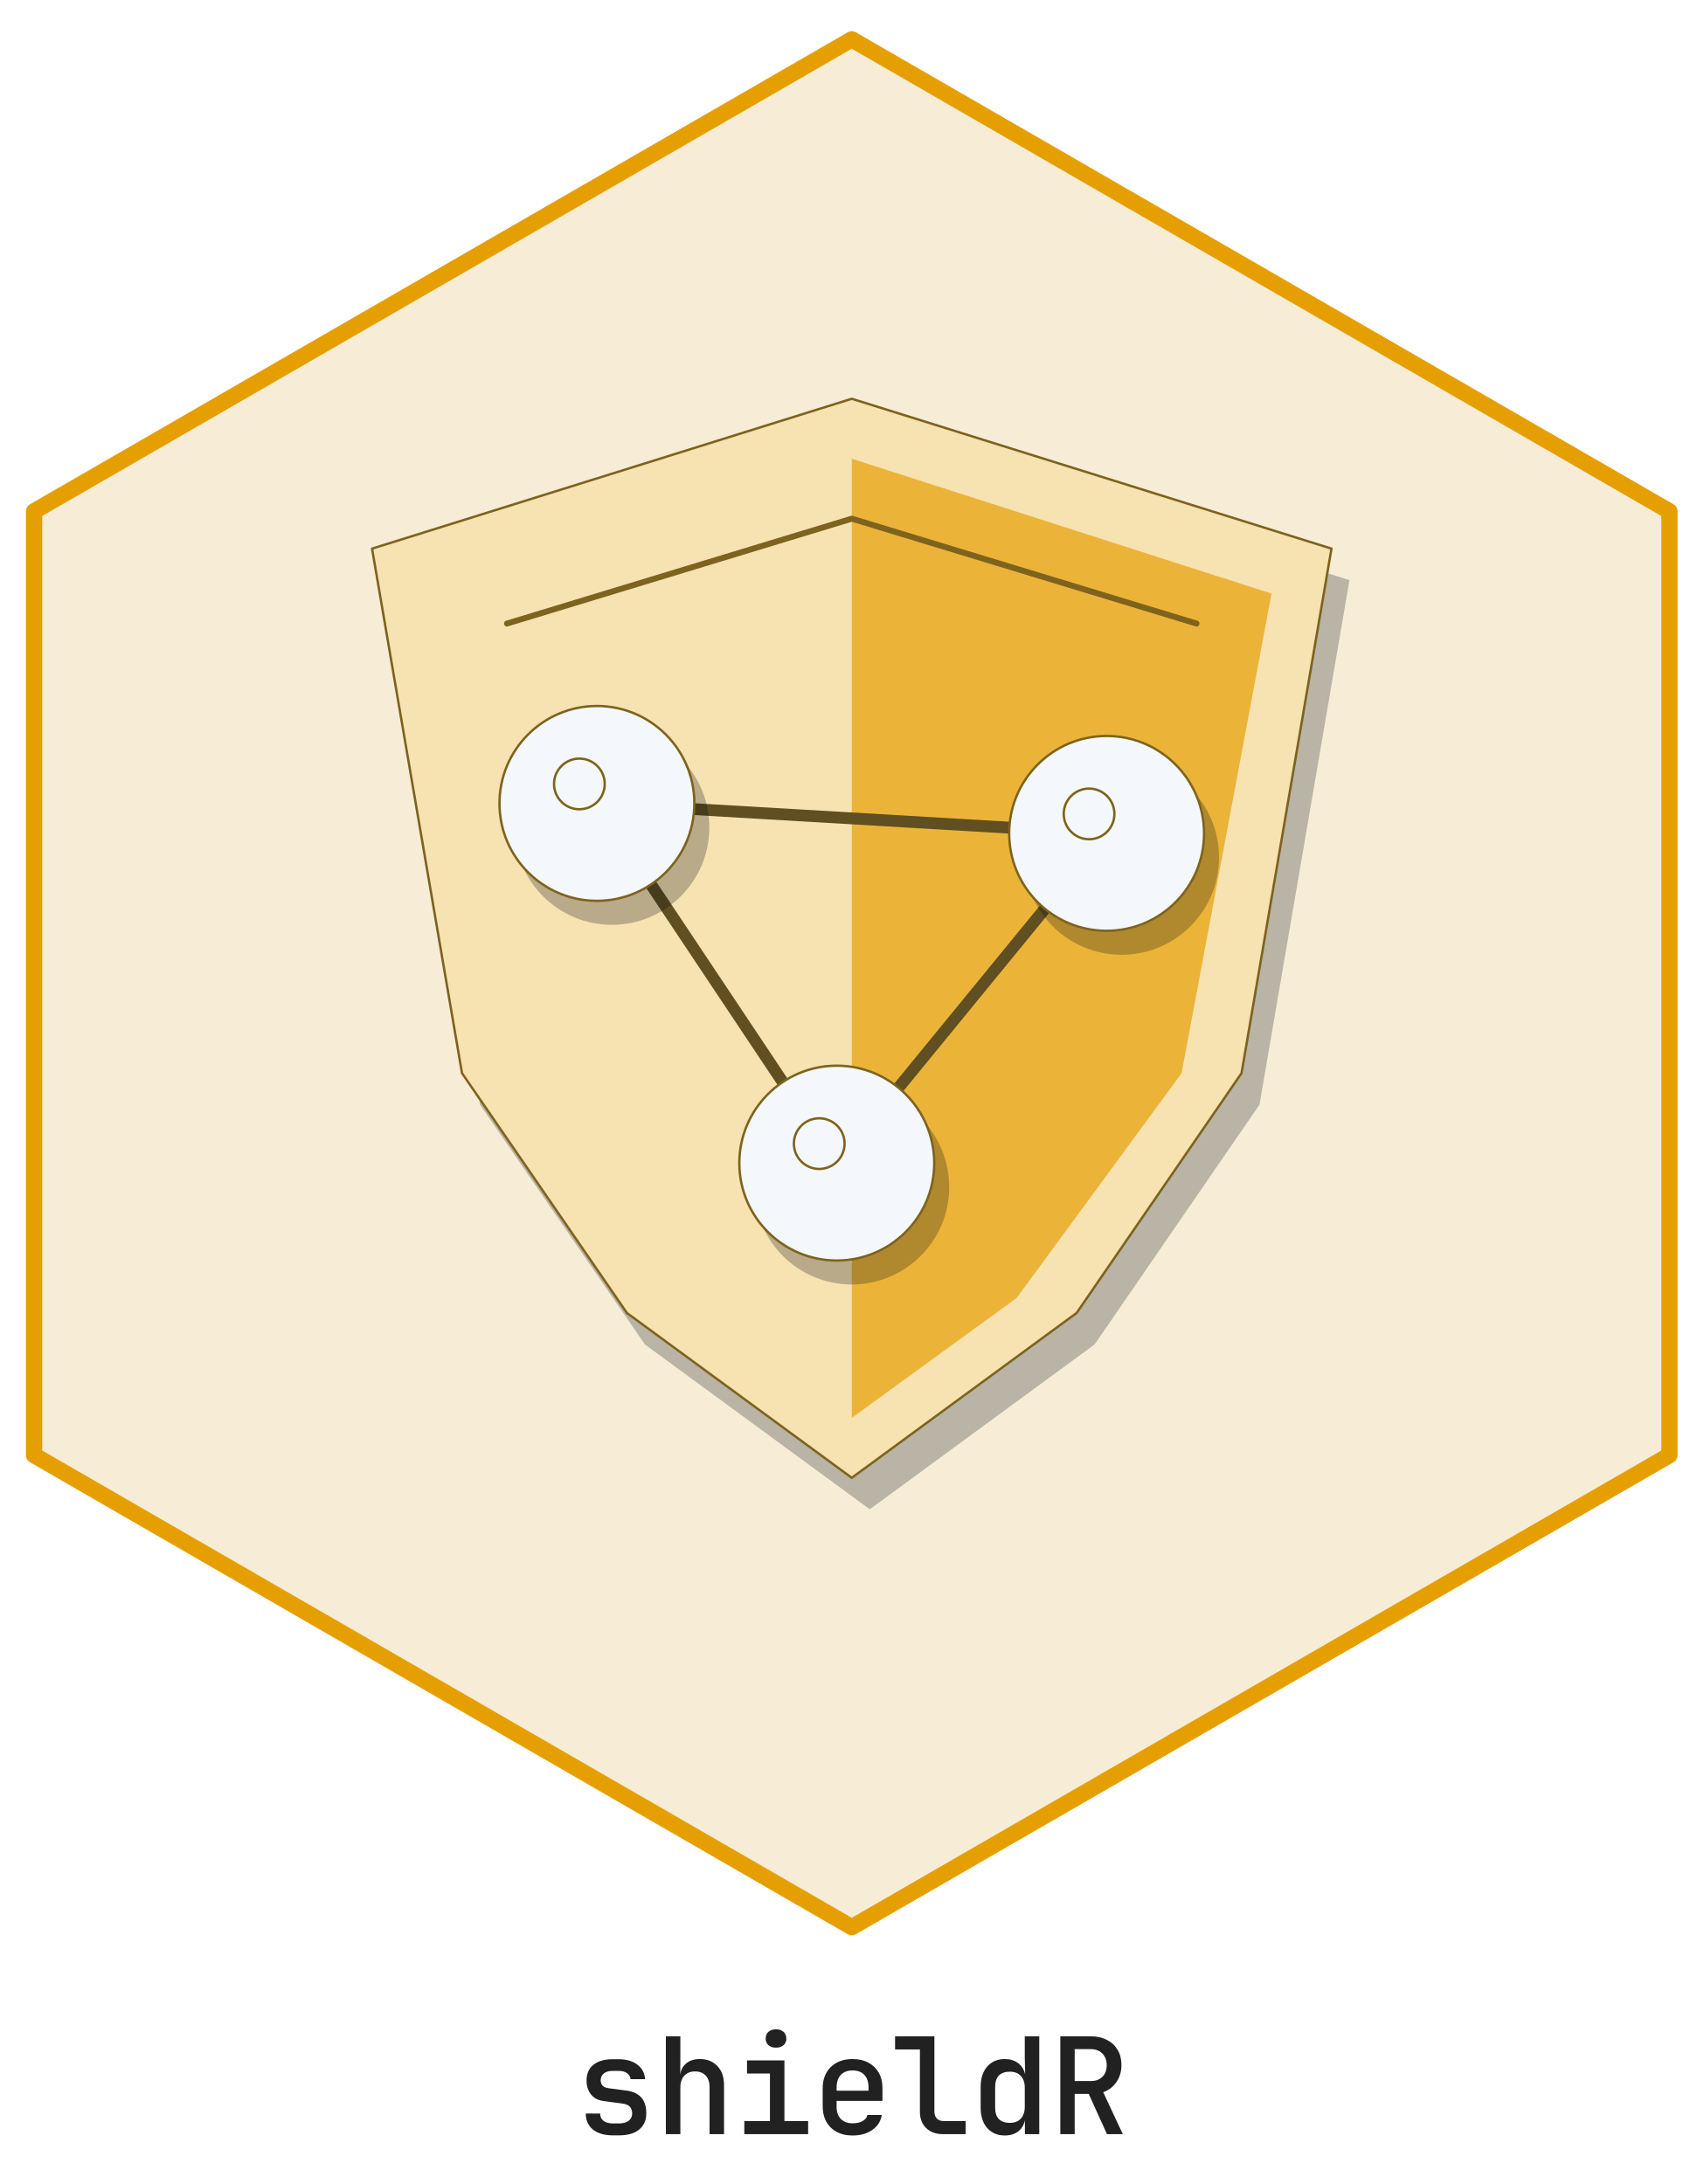
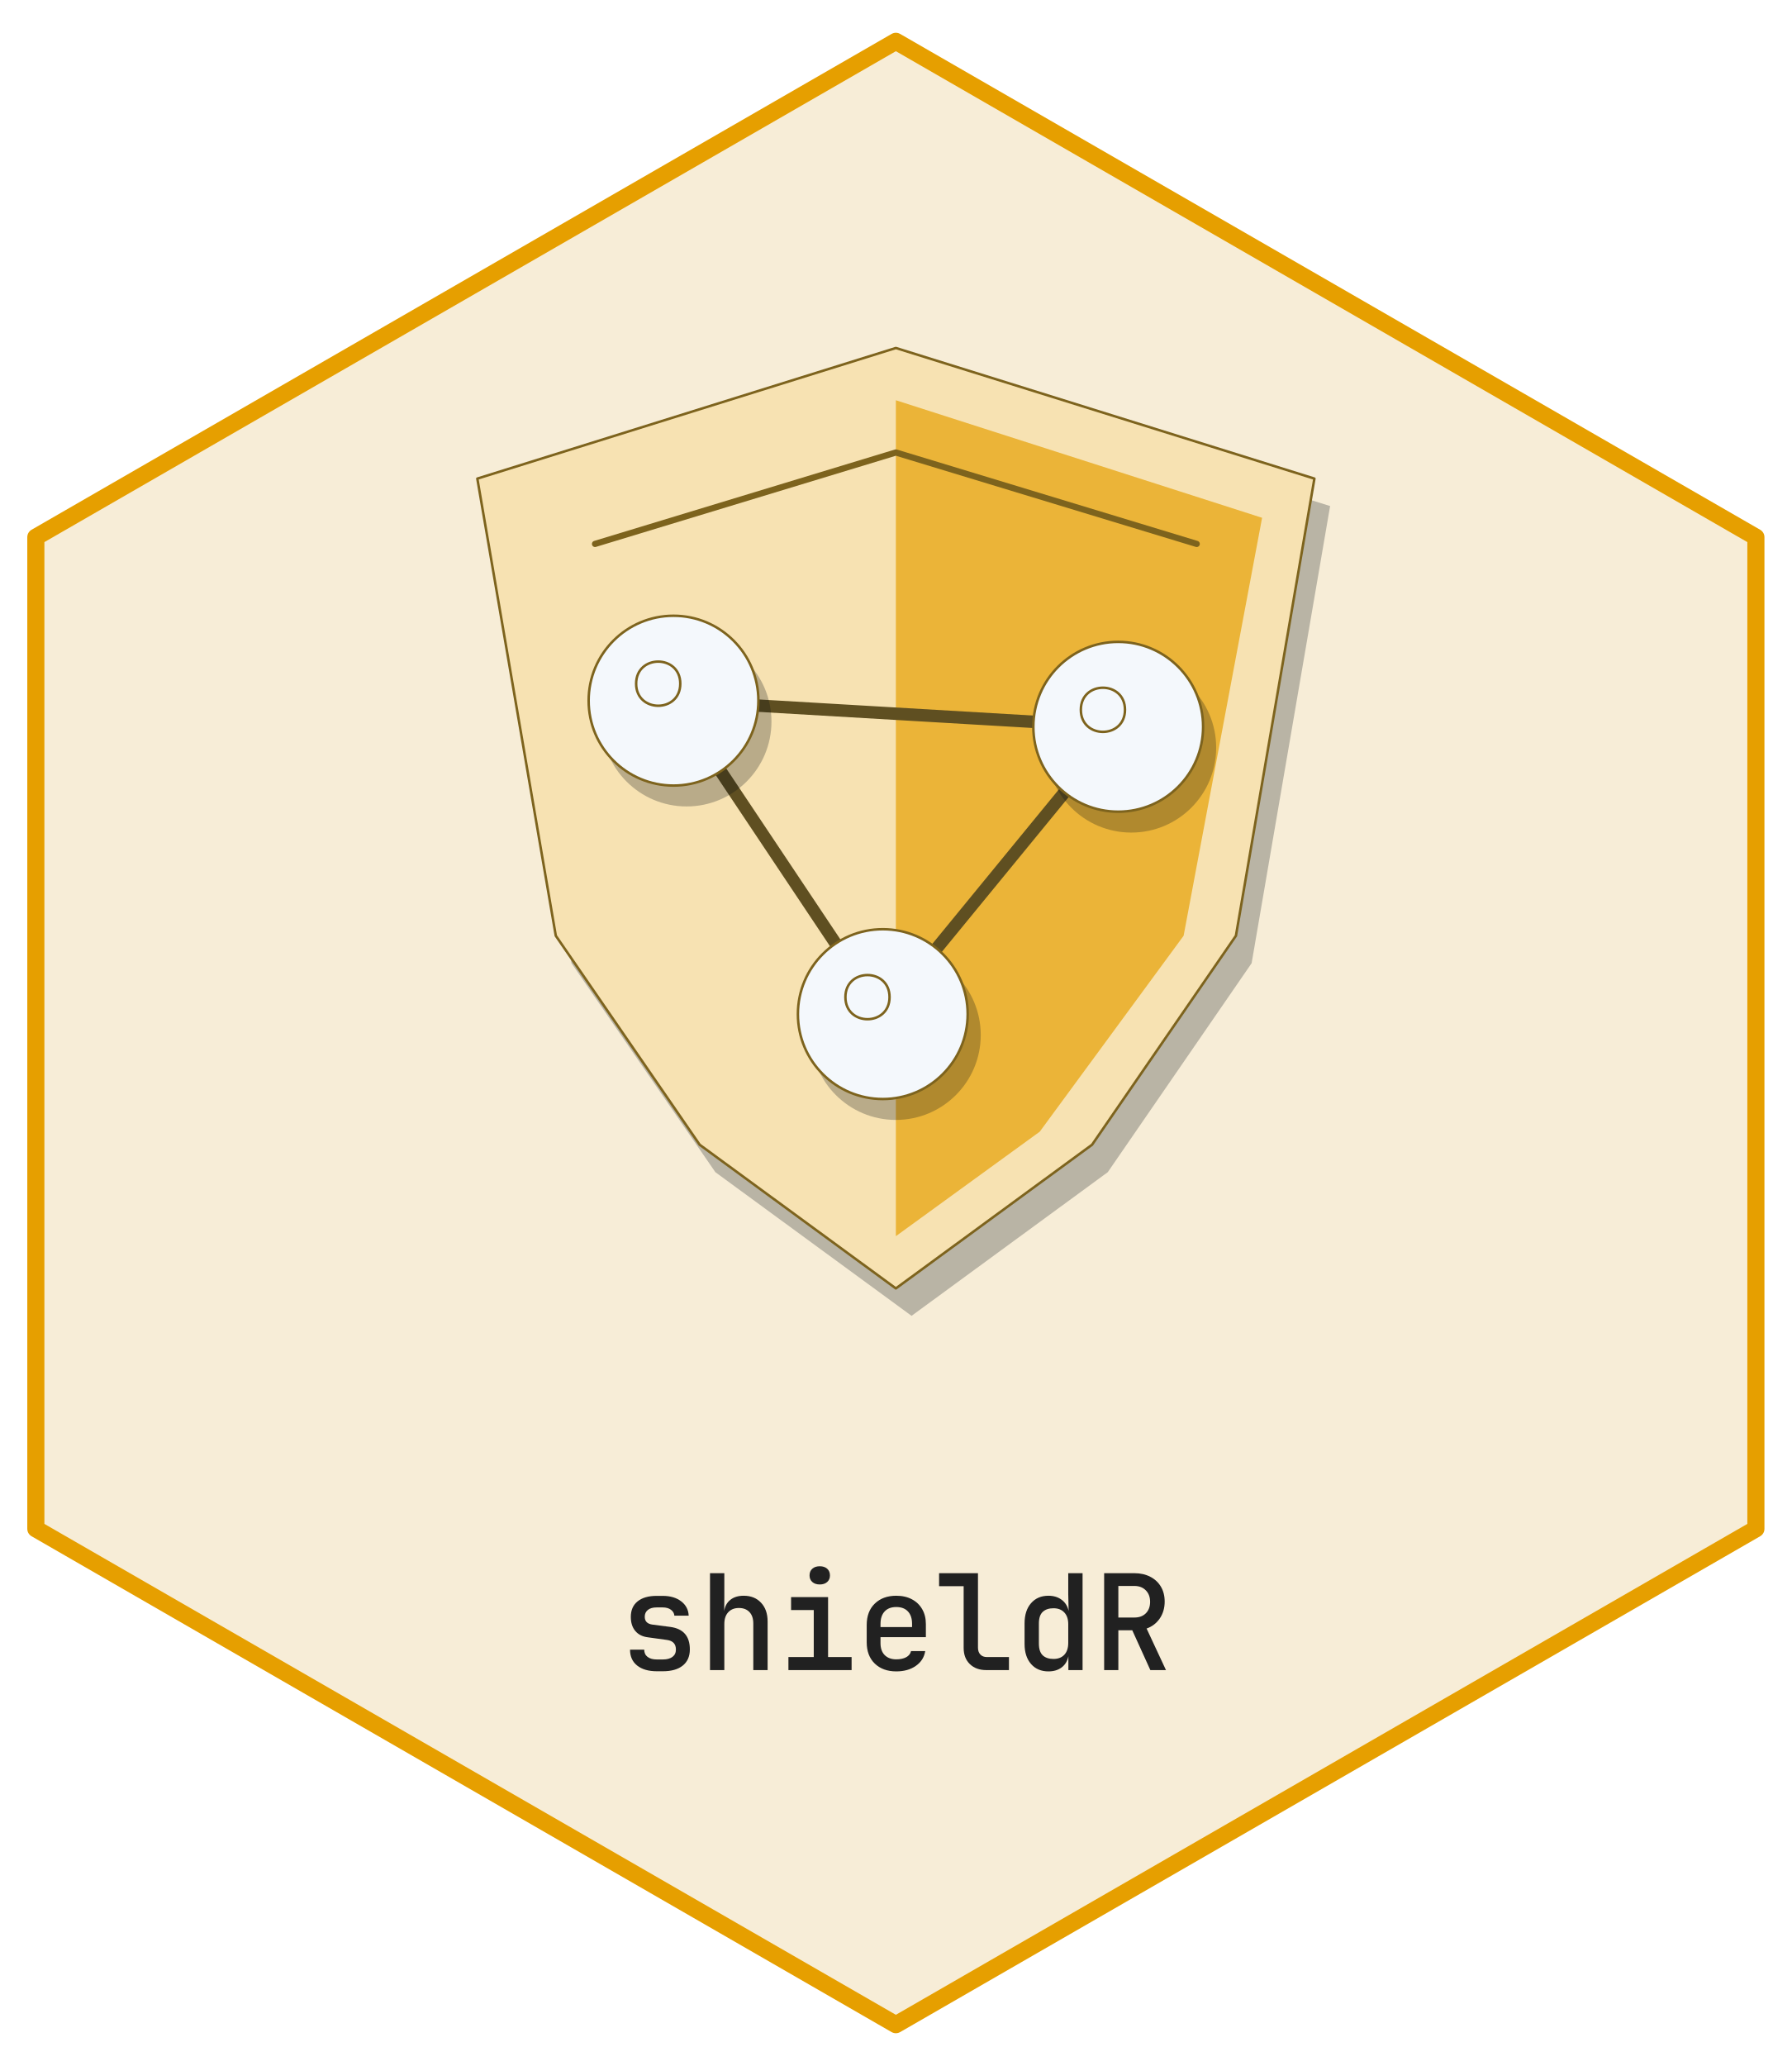
- <svg xmlns="http://www.w3.org/2000/svg" xmlns:xlink="http://www.w3.org/1999/xlink" width="432pt" height="554pt" viewBox="0 0 432 554">
+ <svg xmlns="http://www.w3.org/2000/svg" xmlns:xlink="http://www.w3.org/1999/xlink" width="432pt" height="498pt" viewBox="0 0 432 498">
  <defs>
    <g>
      <g id="glyph-0-0">
-         <path d="M 9.453 0.312 C 7.297 0.312 5.602 -0.176 4.375 -1.156 C 3.156 -2.133 2.547 -3.492 2.547 -5.234 L 6.188 -5.234 C 6.188 -4.441 6.469 -3.82 7.031 -3.375 C 7.602 -2.938 8.41 -2.719 9.453 -2.719 L 10.953 -2.719 C 12.016 -2.719 12.836 -2.938 13.422 -3.375 C 14.016 -3.82 14.312 -4.453 14.312 -5.266 C 14.312 -6.691 13.551 -7.508 12.031 -7.719 L 7.109 -8.391 C 5.723 -8.578 4.648 -9.129 3.891 -10.047 C 3.129 -10.961 2.75 -12.16 2.75 -13.641 C 2.75 -15.336 3.328 -16.656 4.484 -17.594 C 5.641 -18.531 7.273 -19 9.391 -19 L 10.906 -19 C 12.863 -19 14.445 -18.535 15.656 -17.609 C 16.863 -16.68 17.504 -15.457 17.578 -13.938 L 13.906 -13.938 C 13.863 -14.551 13.57 -15.055 13.031 -15.453 C 12.5 -15.848 11.789 -16.047 10.906 -16.047 L 9.391 -16.047 C 8.41 -16.047 7.656 -15.828 7.125 -15.391 C 6.594 -14.961 6.328 -14.391 6.328 -13.672 C 6.328 -12.516 6.973 -11.844 8.266 -11.656 L 12.891 -11.047 C 16.223 -10.598 17.891 -8.68 17.891 -5.297 C 17.891 -3.516 17.285 -2.133 16.078 -1.156 C 14.879 -0.176 13.172 0.312 10.953 0.312 Z M 9.453 0.312 " />
+         <path d="M 8.891 0.281 C 6.867 0.281 5.281 -0.176 4.125 -1.094 C 2.977 -2.008 2.406 -3.285 2.406 -4.922 L 5.828 -4.922 C 5.828 -4.18 6.094 -3.602 6.625 -3.188 C 7.156 -2.77 7.91 -2.562 8.891 -2.562 L 10.297 -2.562 C 11.305 -2.562 12.086 -2.77 12.641 -3.188 C 13.191 -3.602 13.469 -4.191 13.469 -4.953 C 13.469 -6.297 12.754 -7.066 11.328 -7.266 L 6.688 -7.906 C 5.383 -8.07 4.375 -8.586 3.656 -9.453 C 2.945 -10.316 2.594 -11.441 2.594 -12.828 C 2.594 -14.43 3.133 -15.676 4.219 -16.562 C 5.312 -17.445 6.848 -17.891 8.828 -17.891 L 10.266 -17.891 C 12.109 -17.891 13.598 -17.453 14.734 -16.578 C 15.879 -15.703 16.484 -14.551 16.547 -13.125 L 13.094 -13.125 C 13.051 -13.695 12.773 -14.172 12.266 -14.547 C 11.766 -14.922 11.098 -15.109 10.266 -15.109 L 8.828 -15.109 C 7.91 -15.109 7.203 -14.906 6.703 -14.5 C 6.203 -14.094 5.953 -13.547 5.953 -12.859 C 5.953 -11.773 6.562 -11.145 7.781 -10.969 L 12.125 -10.406 C 15.258 -9.977 16.828 -8.172 16.828 -4.984 C 16.828 -3.305 16.258 -2.008 15.125 -1.094 C 14 -0.176 12.391 0.281 10.297 0.281 Z M 8.891 0.281 " />
      </g>
      <g id="glyph-0-1">
-         <path d="M 2.859 0 L 2.859 -24.812 L 6.531 -24.812 L 6.531 -18.703 L 6.5 -15.125 C 6.676 -16.352 7.203 -17.312 8.078 -18 C 8.953 -18.695 10.086 -19.047 11.484 -19.047 C 13.348 -19.047 14.832 -18.445 15.938 -17.25 C 17.051 -16.062 17.609 -14.457 17.609 -12.438 L 17.609 0 L 13.938 0 L 13.938 -11.938 C 13.938 -13.207 13.609 -14.188 12.953 -14.875 C 12.297 -15.562 11.398 -15.906 10.266 -15.906 C 9.109 -15.906 8.195 -15.539 7.531 -14.812 C 6.863 -14.094 6.531 -13.086 6.531 -11.797 L 6.531 0 Z M 2.859 0 " />
+         <path d="M 2.688 0 L 2.688 -23.359 L 6.141 -23.359 L 6.141 -17.594 L 6.109 -14.234 C 6.285 -15.391 6.781 -16.289 7.594 -16.938 C 8.414 -17.594 9.488 -17.922 10.812 -17.922 C 12.562 -17.922 13.957 -17.359 15 -16.234 C 16.051 -15.117 16.578 -13.613 16.578 -11.719 L 16.578 0 L 13.125 0 L 13.125 -11.234 C 13.125 -12.43 12.812 -13.352 12.188 -14 C 11.57 -14.645 10.727 -14.969 9.656 -14.969 C 8.57 -14.969 7.711 -14.625 7.078 -13.938 C 6.453 -13.258 6.141 -12.316 6.141 -11.109 L 6.141 0 Z M 2.688 0 " />
      </g>
      <g id="glyph-0-2">
-         <path d="M 2.75 0 L 2.75 -3.328 L 9.25 -3.328 L 9.25 -15.375 L 3.438 -15.375 L 3.438 -18.703 L 12.922 -18.703 L 12.922 -3.328 L 18.938 -3.328 L 18.938 0 Z M 10.781 -21.938 C 9.988 -21.938 9.352 -22.145 8.875 -22.562 C 8.406 -22.977 8.172 -23.535 8.172 -24.234 C 8.172 -24.961 8.406 -25.535 8.875 -25.953 C 9.352 -26.379 9.988 -26.594 10.781 -26.594 C 11.57 -26.594 12.207 -26.379 12.688 -25.953 C 13.164 -25.535 13.406 -24.961 13.406 -24.234 C 13.406 -23.535 13.164 -22.977 12.688 -22.562 C 12.207 -22.145 11.57 -21.938 10.781 -21.938 Z M 10.781 -21.938 " />
+         <path d="M 2.594 0 L 2.594 -3.141 L 8.703 -3.141 L 8.703 -14.469 L 3.234 -14.469 L 3.234 -17.594 L 12.156 -17.594 L 12.156 -3.141 L 17.828 -3.141 L 17.828 0 Z M 10.156 -20.641 C 9.406 -20.641 8.805 -20.836 8.359 -21.234 C 7.91 -21.629 7.688 -22.156 7.688 -22.812 C 7.688 -23.5 7.91 -24.039 8.359 -24.438 C 8.805 -24.832 9.406 -25.031 10.156 -25.031 C 10.895 -25.031 11.488 -24.832 11.938 -24.438 C 12.383 -24.039 12.609 -23.5 12.609 -22.812 C 12.609 -22.156 12.383 -21.629 11.938 -21.234 C 11.488 -20.836 10.895 -20.641 10.156 -20.641 Z M 10.156 -20.641 " />
      </g>
      <g id="glyph-0-3">
-         <path d="M 10.203 0.344 C 7.91 0.344 6.07 -0.32 4.688 -1.656 C 3.312 -3 2.625 -4.828 2.625 -7.141 L 2.625 -11.562 C 2.625 -13.875 3.312 -15.695 4.688 -17.031 C 6.07 -18.375 7.91 -19.047 10.203 -19.047 C 11.742 -19.047 13.078 -18.742 14.203 -18.141 C 15.336 -17.535 16.219 -16.688 16.844 -15.594 C 17.469 -14.508 17.781 -13.242 17.781 -11.797 L 17.781 -8.438 L 6.156 -8.438 L 6.156 -6.906 C 6.156 -5.594 6.516 -4.57 7.234 -3.844 C 7.961 -3.113 8.953 -2.75 10.203 -2.75 C 11.223 -2.75 12.07 -2.938 12.75 -3.312 C 13.426 -3.688 13.832 -4.203 13.969 -4.859 L 17.609 -4.859 C 17.359 -3.273 16.555 -2.008 15.203 -1.062 C 13.859 -0.125 12.191 0.344 10.203 0.344 Z M 6.156 -11.797 L 6.156 -11.016 L 14.25 -11.016 L 14.25 -11.828 C 14.25 -13.211 13.895 -14.281 13.188 -15.031 C 12.488 -15.781 11.492 -16.156 10.203 -16.156 C 8.91 -16.156 7.91 -15.773 7.203 -15.016 C 6.504 -14.254 6.156 -13.18 6.156 -11.797 Z M 6.156 -11.797 " />
+         <path d="M 9.594 0.312 C 7.445 0.312 5.723 -0.312 4.422 -1.562 C 3.117 -2.82 2.469 -4.539 2.469 -6.719 L 2.469 -10.875 C 2.469 -13.051 3.117 -14.77 4.422 -16.031 C 5.723 -17.289 7.445 -17.922 9.594 -17.922 C 11.051 -17.922 12.312 -17.633 13.375 -17.062 C 14.438 -16.5 15.258 -15.707 15.844 -14.688 C 16.438 -13.664 16.734 -12.473 16.734 -11.109 L 16.734 -7.938 L 5.797 -7.938 L 5.797 -6.5 C 5.797 -5.258 6.133 -4.297 6.812 -3.609 C 7.5 -2.93 8.426 -2.594 9.594 -2.594 C 10.562 -2.594 11.363 -2.766 12 -3.109 C 12.633 -3.461 13.02 -3.953 13.156 -4.578 L 16.578 -4.578 C 16.336 -3.086 15.582 -1.898 14.312 -1.016 C 13.051 -0.129 11.477 0.312 9.594 0.312 Z M 5.797 -11.109 L 5.797 -10.375 L 13.406 -10.375 L 13.406 -11.141 C 13.406 -12.441 13.07 -13.441 12.406 -14.141 C 11.75 -14.848 10.812 -15.203 9.594 -15.203 C 8.383 -15.203 7.445 -14.844 6.781 -14.125 C 6.125 -13.414 5.797 -12.41 5.797 -11.109 Z M 5.797 -11.109 " />
      </g>
      <g id="glyph-0-4">
-         <path d="M 13.094 0 C 11.32 0 9.91 -0.516 8.859 -1.547 C 7.805 -2.578 7.281 -3.953 7.281 -5.672 L 7.281 -21.484 L 0.984 -21.484 L 0.984 -24.812 L 10.953 -24.812 L 10.953 -5.75 C 10.953 -5 11.156 -4.406 11.562 -3.969 C 11.969 -3.539 12.52 -3.328 13.219 -3.328 L 18.875 -3.328 L 18.875 0 Z M 13.094 0 " />
+         <path d="M 12.312 0 C 10.656 0 9.328 -0.484 8.328 -1.453 C 7.336 -2.422 6.844 -3.719 6.844 -5.344 L 6.844 -20.219 L 0.922 -20.219 L 0.922 -23.359 L 10.297 -23.359 L 10.297 -5.406 C 10.297 -4.707 10.488 -4.156 10.875 -3.75 C 11.258 -3.344 11.785 -3.141 12.453 -3.141 L 17.766 -3.141 L 17.766 0 Z M 12.312 0 " />
      </g>
      <g id="glyph-0-5">
-         <path d="M 8.812 0.344 C 6.945 0.344 5.457 -0.289 4.344 -1.562 C 3.238 -2.832 2.688 -4.547 2.688 -6.703 L 2.688 -11.969 C 2.688 -14.145 3.238 -15.867 4.344 -17.141 C 5.457 -18.41 6.945 -19.047 8.812 -19.047 C 10.145 -19.047 11.27 -18.703 12.188 -18.016 C 13.102 -17.336 13.695 -16.383 13.969 -15.156 L 13.875 -19.484 L 13.875 -24.812 L 17.547 -24.812 L 17.547 0 L 13.906 0 L 13.906 -3.531 C 13.656 -2.312 13.082 -1.359 12.188 -0.672 C 11.289 0.004 10.164 0.344 8.812 0.344 Z M 10.094 -2.859 C 11.27 -2.859 12.191 -3.211 12.859 -3.922 C 13.535 -4.641 13.875 -5.656 13.875 -6.969 L 13.875 -11.766 C 13.875 -13.055 13.535 -14.055 12.859 -14.766 C 12.191 -15.484 11.27 -15.844 10.094 -15.844 C 8.914 -15.844 8 -15.531 7.344 -14.906 C 6.688 -14.281 6.359 -13.289 6.359 -11.938 L 6.359 -6.797 C 6.359 -5.41 6.688 -4.406 7.344 -3.781 C 8 -3.164 8.914 -2.859 10.094 -2.859 Z M 10.094 -2.859 " />
+         <path d="M 8.281 0.312 C 6.531 0.312 5.133 -0.281 4.094 -1.469 C 3.051 -2.664 2.531 -4.273 2.531 -6.297 L 2.531 -11.266 C 2.531 -13.316 3.051 -14.938 4.094 -16.125 C 5.133 -17.32 6.531 -17.922 8.281 -17.922 C 9.539 -17.922 10.602 -17.598 11.469 -16.953 C 12.332 -16.316 12.895 -15.422 13.156 -14.266 L 13.062 -18.344 L 13.062 -23.359 L 16.516 -23.359 L 16.516 0 L 13.094 0 L 13.094 -3.328 C 12.852 -2.172 12.312 -1.273 11.469 -0.641 C 10.625 -0.004 9.562 0.312 8.281 0.312 Z M 9.5 -2.688 C 10.613 -2.688 11.484 -3.02 12.109 -3.688 C 12.742 -4.363 13.062 -5.32 13.062 -6.562 L 13.062 -11.078 C 13.062 -12.285 12.742 -13.223 12.109 -13.891 C 11.484 -14.566 10.613 -14.906 9.5 -14.906 C 8.395 -14.906 7.531 -14.613 6.906 -14.031 C 6.289 -13.445 5.984 -12.516 5.984 -11.234 L 5.984 -6.406 C 5.984 -5.102 6.289 -4.156 6.906 -3.562 C 7.531 -2.977 8.395 -2.688 9.5 -2.688 Z M 9.5 -2.688 " />
      </g>
      <g id="glyph-0-6">
-         <path d="M 2.891 0 L 2.891 -24.812 L 10.641 -24.812 C 12.18 -24.812 13.535 -24.508 14.703 -23.906 C 15.867 -23.312 16.773 -22.469 17.422 -21.375 C 18.066 -20.289 18.391 -19.016 18.391 -17.547 C 18.391 -15.891 17.969 -14.445 17.125 -13.219 C 16.289 -12 15.172 -11.141 13.766 -10.641 L 18.734 0 L 14.719 0 L 10.094 -10.203 L 6.531 -10.203 L 6.531 0 Z M 6.531 -13.469 L 10.641 -13.469 C 11.867 -13.469 12.844 -13.828 13.562 -14.547 C 14.289 -15.273 14.656 -16.25 14.656 -17.469 C 14.656 -18.719 14.285 -19.711 13.547 -20.453 C 12.805 -21.191 11.836 -21.562 10.641 -21.562 L 6.531 -21.562 Z M 6.531 -13.469 " />
+         <path d="M 2.719 0 L 2.719 -23.359 L 10.016 -23.359 C 11.461 -23.359 12.734 -23.07 13.828 -22.5 C 14.93 -21.938 15.785 -21.145 16.391 -20.125 C 17.004 -19.102 17.312 -17.898 17.312 -16.516 C 17.312 -14.953 16.914 -13.594 16.125 -12.438 C 15.332 -11.289 14.273 -10.484 12.953 -10.016 L 17.625 0 L 13.859 0 L 9.5 -9.594 L 6.141 -9.594 L 6.141 0 Z M 6.141 -12.672 L 10.016 -12.672 C 11.172 -12.672 12.086 -13.008 12.766 -13.688 C 13.453 -14.375 13.797 -15.297 13.797 -16.453 C 13.797 -17.617 13.445 -18.547 12.75 -19.234 C 12.062 -19.93 11.148 -20.281 10.016 -20.281 L 6.141 -20.281 Z M 6.141 -12.672 " />
      </g>
    </g>
  </defs>
-   <path fill-rule="nonzero" fill="rgb(96.863%, 92.941%, 84.314%)" fill-opacity="1" stroke-width="4.125" stroke-linecap="round" stroke-linejoin="round" stroke="rgb(90.196%, 62.353%, 0%)" stroke-opacity="1" stroke-miterlimit="10" d="M 216 9.977 L 423.359 129.695 L 423.359 369.133 L 216 488.855 L 8.641 369.133 L 8.641 129.695 Z M 216 9.977 " />
-   <path fill-rule="nonzero" fill="rgb(1.176%, 3.922%, 7.059%)" fill-opacity="0.251" d="M 98.91 147.152 L 220.562 109.137 L 342.215 147.152 L 319.402 280.207 L 277.586 341.035 L 220.562 382.852 L 163.539 341.035 L 121.719 280.207 Z M 98.91 147.152 " />
-   <path fill-rule="nonzero" fill="rgb(96.863%, 88.627%, 69.804%)" fill-opacity="1" stroke-width="0.6" stroke-linecap="round" stroke-linejoin="round" stroke="rgb(49.02%, 38.824%, 11.373%)" stroke-opacity="1" stroke-miterlimit="10" d="M 94.348 139.168 L 216 101.152 L 337.652 139.168 L 314.84 272.227 L 273.023 333.051 L 216 374.867 L 158.977 333.051 L 117.16 272.227 Z M 94.348 139.168 " />
-   <path fill-rule="nonzero" fill="rgb(92.157%, 70.588%, 21.961%)" fill-opacity="1" d="M 216 116.359 L 322.445 150.574 L 299.637 272.227 L 257.816 329.25 L 216 359.66 Z M 216 116.359 " />
-   <path fill="none" stroke-width="3" stroke-linecap="round" stroke-linejoin="round" stroke="rgb(37.255%, 30.98%, 12.941%)" stroke-opacity="1" stroke-miterlimit="10" d="M 151.371 203.797 L 212.199 295.035 L 280.629 211.398 " />
-   <path fill="none" stroke-width="3" stroke-linecap="round" stroke-linejoin="round" stroke="rgb(37.255%, 30.98%, 12.941%)" stroke-opacity="1" stroke-miterlimit="10" d="M 151.371 203.797 L 280.629 211.398 " />
-   <path fill-rule="nonzero" fill="rgb(1.176%, 3.922%, 7.059%)" fill-opacity="0.251" d="M 179.887 209.879 C 179.887 223.527 168.82 234.59 155.176 234.59 C 141.527 234.59 130.465 223.527 130.465 209.879 C 130.465 196.23 141.527 185.168 155.176 185.168 C 168.82 185.168 179.887 196.23 179.887 209.879 " />
-   <path fill-rule="nonzero" fill="rgb(95.686%, 97.255%, 98.824%)" fill-opacity="1" stroke-width="0.6" stroke-linecap="round" stroke-linejoin="round" stroke="rgb(49.02%, 38.824%, 11.373%)" stroke-opacity="1" stroke-miterlimit="10" d="M 176.082 203.797 C 176.082 217.441 165.02 228.508 151.371 228.508 C 137.727 228.508 126.664 217.441 126.664 203.797 C 126.664 190.148 137.727 179.086 151.371 179.086 C 165.02 179.086 176.082 190.148 176.082 203.797 " />
-   <path fill-rule="nonzero" fill="rgb(95.686%, 97.255%, 98.824%)" fill-opacity="1" stroke-width="0.6" stroke-linecap="round" stroke-linejoin="round" stroke="rgb(49.02%, 38.824%, 11.373%)" stroke-opacity="1" stroke-miterlimit="10" d="M 153.352 198.855 C 153.352 202.402 150.473 205.277 146.926 205.277 C 143.375 205.277 140.5 202.402 140.5 198.855 C 140.5 195.305 143.375 192.43 146.926 192.43 C 150.473 192.43 153.352 195.305 153.352 198.855 " />
-   <path fill-rule="nonzero" fill="rgb(1.176%, 3.922%, 7.059%)" fill-opacity="0.251" d="M 240.711 301.117 C 240.711 314.766 229.648 325.828 216 325.828 C 202.352 325.828 191.289 314.766 191.289 301.117 C 191.289 287.469 202.352 276.406 216 276.406 C 229.648 276.406 240.711 287.469 240.711 301.117 " />
-   <path fill-rule="nonzero" fill="rgb(95.686%, 97.255%, 98.824%)" fill-opacity="1" stroke-width="0.6" stroke-linecap="round" stroke-linejoin="round" stroke="rgb(49.02%, 38.824%, 11.373%)" stroke-opacity="1" stroke-miterlimit="10" d="M 236.91 295.035 C 236.91 308.684 225.844 319.746 212.199 319.746 C 198.551 319.746 187.488 308.684 187.488 295.035 C 187.488 281.387 198.551 270.324 212.199 270.324 C 225.844 270.324 236.91 281.387 236.91 295.035 " />
-   <path fill-rule="nonzero" fill="rgb(95.686%, 97.255%, 98.824%)" fill-opacity="1" stroke-width="0.6" stroke-linecap="round" stroke-linejoin="round" stroke="rgb(49.02%, 38.824%, 11.373%)" stroke-opacity="1" stroke-miterlimit="10" d="M 214.176 290.094 C 214.176 293.641 211.297 296.516 207.75 296.516 C 204.203 296.516 201.324 293.641 201.324 290.094 C 201.324 286.543 204.203 283.668 207.75 283.668 C 211.297 283.668 214.176 286.543 214.176 290.094 " />
-   <path fill-rule="nonzero" fill="rgb(1.176%, 3.922%, 7.059%)" fill-opacity="0.251" d="M 309.141 217.48 C 309.141 231.129 298.074 242.191 284.43 242.191 C 270.781 242.191 259.719 231.129 259.719 217.48 C 259.719 203.836 270.781 192.77 284.43 192.77 C 298.074 192.77 309.141 203.836 309.141 217.48 " />
-   <path fill-rule="nonzero" fill="rgb(95.686%, 97.255%, 98.824%)" fill-opacity="1" stroke-width="0.6" stroke-linecap="round" stroke-linejoin="round" stroke="rgb(49.02%, 38.824%, 11.373%)" stroke-opacity="1" stroke-miterlimit="10" d="M 305.336 211.398 C 305.336 225.047 294.273 236.109 280.629 236.109 C 266.98 236.109 255.918 225.047 255.918 211.398 C 255.918 197.754 266.98 186.688 280.629 186.688 C 294.273 186.688 305.336 197.754 305.336 211.398 " />
-   <path fill-rule="nonzero" fill="rgb(95.686%, 97.255%, 98.824%)" fill-opacity="1" stroke-width="0.6" stroke-linecap="round" stroke-linejoin="round" stroke="rgb(49.02%, 38.824%, 11.373%)" stroke-opacity="1" stroke-miterlimit="10" d="M 282.605 206.457 C 282.605 210.004 279.727 212.883 276.18 212.883 C 272.633 212.883 269.754 210.004 269.754 206.457 C 269.754 202.91 272.633 200.031 276.18 200.031 C 279.727 200.031 282.605 202.91 282.605 206.457 " />
-   <path fill="none" stroke-width="1.5" stroke-linecap="round" stroke-linejoin="round" stroke="rgb(49.02%, 38.824%, 11.373%)" stroke-opacity="1" stroke-miterlimit="10" d="M 128.562 158.176 L 216 131.566 L 303.438 158.176 " />
+   <path fill-rule="nonzero" fill="rgb(96.863%, 92.941%, 84.314%)" fill-opacity="1" stroke-width="4.125" stroke-linecap="round" stroke-linejoin="round" stroke="rgb(90.196%, 62.353%, 0%)" stroke-opacity="1" stroke-miterlimit="10" d="M 216 9.961 L 423.359 129.48 L 423.359 368.52 L 216 488.039 L 8.641 368.52 L 8.641 129.48 Z M 216 9.961 " />
+   <path fill-rule="nonzero" fill="rgb(1.176%, 3.922%, 7.059%)" fill-opacity="0.251" d="M 118.867 121.98 L 219.785 90.496 L 320.699 121.98 L 301.777 232.172 L 267.09 282.547 L 219.785 317.176 L 172.48 282.547 L 137.789 232.172 Z M 118.867 121.98 " />
+   <path fill-rule="nonzero" fill="rgb(96.863%, 88.627%, 69.804%)" fill-opacity="1" stroke-width="0.6" stroke-linecap="round" stroke-linejoin="round" stroke="rgb(49.02%, 38.824%, 11.373%)" stroke-opacity="1" stroke-miterlimit="10" d="M 115.086 115.367 L 216 83.883 L 316.914 115.367 L 297.992 225.559 L 263.305 275.934 L 216 310.566 L 168.695 275.934 L 134.008 225.559 Z M 115.086 115.367 " />
+   <path fill-rule="nonzero" fill="rgb(92.157%, 70.588%, 21.961%)" fill-opacity="1" d="M 216 96.477 L 304.301 124.812 L 285.379 225.559 L 250.691 272.785 L 216 297.973 Z M 216 96.477 " />
+   <path fill="none" stroke-width="3" stroke-linecap="round" stroke-linejoin="round" stroke="rgb(37.255%, 30.98%, 12.941%)" stroke-opacity="1" stroke-miterlimit="10" d="M 162.391 168.891 L 212.848 244.449 L 269.609 175.188 " />
+   <path fill="none" stroke-width="3" stroke-linecap="round" stroke-linejoin="round" stroke="rgb(37.255%, 30.98%, 12.941%)" stroke-opacity="1" stroke-miterlimit="10" d="M 162.391 168.891 L 269.609 175.188 " />
+   <path fill-rule="nonzero" fill="rgb(1.176%, 3.922%, 7.059%)" fill-opacity="0.251" d="M 186.008 173.926 C 186.008 185.23 176.844 194.391 165.543 194.391 C 154.242 194.391 145.078 185.23 145.078 173.926 C 145.078 162.625 154.242 153.465 165.543 153.465 C 176.844 153.465 186.008 162.625 186.008 173.926 " />
+   <path fill-rule="nonzero" fill="rgb(95.686%, 97.255%, 98.824%)" fill-opacity="1" stroke-width="0.6" stroke-linecap="round" stroke-linejoin="round" stroke="rgb(49.02%, 38.824%, 11.373%)" stroke-opacity="1" stroke-miterlimit="10" d="M 182.852 168.891 C 182.852 180.191 173.691 189.355 162.391 189.355 C 151.086 189.355 141.926 180.191 141.926 168.891 C 141.926 157.586 151.086 148.426 162.391 148.426 C 173.691 148.426 182.852 157.586 182.852 168.891 " />
+   <path fill-rule="nonzero" fill="rgb(95.686%, 97.255%, 98.824%)" fill-opacity="1" stroke-width="0.6" stroke-linecap="round" stroke-linejoin="round" stroke="rgb(49.02%, 38.824%, 11.373%)" stroke-opacity="1" stroke-miterlimit="10" d="M 164.02 164.797 C 164.02 171.891 153.379 171.891 153.379 164.797 C 153.379 157.703 164.02 157.703 164.02 164.797 " />
+   <path fill-rule="nonzero" fill="rgb(1.176%, 3.922%, 7.059%)" fill-opacity="0.251" d="M 236.465 249.488 C 236.465 260.789 227.301 269.953 216 269.953 C 204.699 269.953 195.535 260.789 195.535 249.488 C 195.535 238.184 204.699 229.023 216 229.023 C 227.301 229.023 236.465 238.184 236.465 249.488 " />
+   <path fill-rule="nonzero" fill="rgb(95.686%, 97.255%, 98.824%)" fill-opacity="1" stroke-width="0.6" stroke-linecap="round" stroke-linejoin="round" stroke="rgb(49.02%, 38.824%, 11.373%)" stroke-opacity="1" stroke-miterlimit="10" d="M 233.312 244.449 C 233.312 255.754 224.148 264.914 212.848 264.914 C 201.543 264.914 192.383 255.754 192.383 244.449 C 192.383 233.148 201.543 223.984 212.848 223.984 C 224.148 223.984 233.312 233.148 233.312 244.449 " />
+   <path fill-rule="nonzero" fill="rgb(95.686%, 97.255%, 98.824%)" fill-opacity="1" stroke-width="0.6" stroke-linecap="round" stroke-linejoin="round" stroke="rgb(49.02%, 38.824%, 11.373%)" stroke-opacity="1" stroke-miterlimit="10" d="M 214.477 240.355 C 214.477 247.453 203.836 247.453 203.836 240.355 C 203.836 233.262 214.477 233.262 214.477 240.355 " />
+   <path fill-rule="nonzero" fill="rgb(1.176%, 3.922%, 7.059%)" fill-opacity="0.251" d="M 293.23 180.223 C 293.23 191.527 284.066 200.688 272.766 200.688 C 261.461 200.688 252.301 191.527 252.301 180.223 C 252.301 168.922 261.461 159.758 272.766 159.758 C 284.066 159.758 293.23 168.922 293.23 180.223 " />
+   <path fill-rule="nonzero" fill="rgb(95.686%, 97.255%, 98.824%)" fill-opacity="1" stroke-width="0.6" stroke-linecap="round" stroke-linejoin="round" stroke="rgb(49.02%, 38.824%, 11.373%)" stroke-opacity="1" stroke-miterlimit="10" d="M 290.074 175.188 C 290.074 186.488 280.914 195.652 269.609 195.652 C 258.309 195.652 249.148 186.488 249.148 175.188 C 249.148 163.883 258.309 154.723 269.609 154.723 C 280.914 154.723 290.074 163.883 290.074 175.188 " />
+   <path fill-rule="nonzero" fill="rgb(95.686%, 97.255%, 98.824%)" fill-opacity="1" stroke-width="0.6" stroke-linecap="round" stroke-linejoin="round" stroke="rgb(49.02%, 38.824%, 11.373%)" stroke-opacity="1" stroke-miterlimit="10" d="M 271.242 171.094 C 271.242 178.188 260.602 178.188 260.602 171.094 C 260.602 164 271.242 164 271.242 171.094 " />
+   <path fill="none" stroke-width="1.5" stroke-linecap="round" stroke-linejoin="round" stroke="rgb(49.02%, 38.824%, 11.373%)" stroke-opacity="1" stroke-miterlimit="10" d="M 143.469 131.109 L 216 109.07 L 288.531 131.109 " />
  <g fill="rgb(12.941%, 12.941%, 12.941%)" fill-opacity="1">
-     <use xlink:href="#glyph-0-0" x="146" y="541.352" />
-     <use xlink:href="#glyph-0-1" x="166" y="541.352" />
-     <use xlink:href="#glyph-0-2" x="186" y="541.352" />
-     <use xlink:href="#glyph-0-3" x="206" y="541.352" />
-     <use xlink:href="#glyph-0-4" x="226" y="541.352" />
-     <use xlink:href="#glyph-0-5" x="246" y="541.352" />
-     <use xlink:href="#glyph-0-6" x="266" y="541.352" />
+     <use xlink:href="#glyph-0-0" x="149.5" y="402.569" />
+     <use xlink:href="#glyph-0-1" x="168.5" y="402.569" />
+     <use xlink:href="#glyph-0-2" x="187.5" y="402.569" />
+     <use xlink:href="#glyph-0-3" x="206.5" y="402.569" />
+     <use xlink:href="#glyph-0-4" x="225.5" y="402.569" />
+     <use xlink:href="#glyph-0-5" x="244.5" y="402.569" />
+     <use xlink:href="#glyph-0-6" x="263.5" y="402.569" />
  </g>
</svg>
